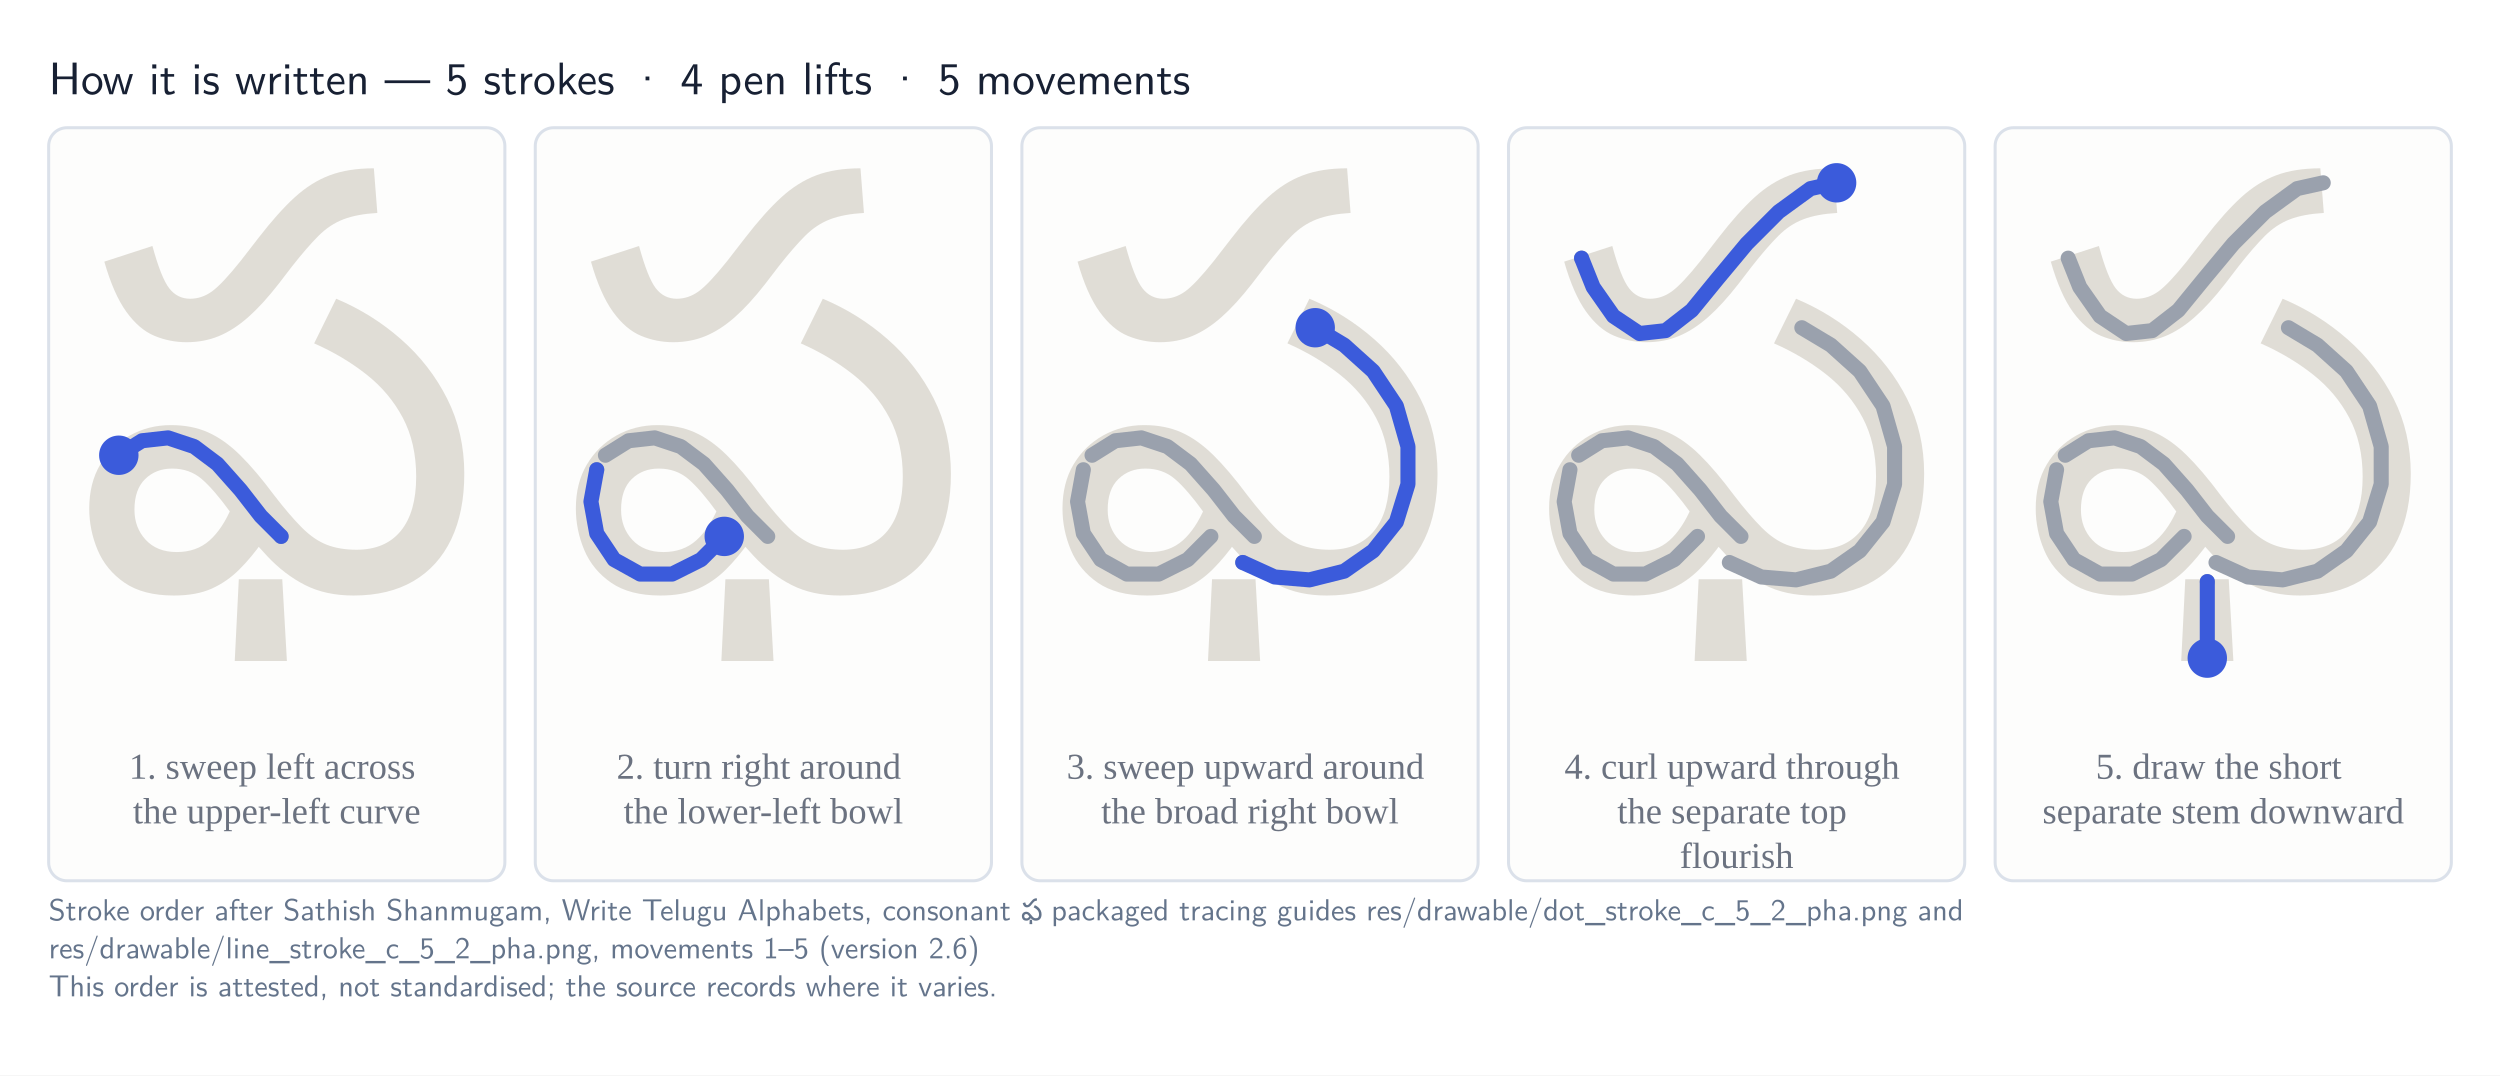
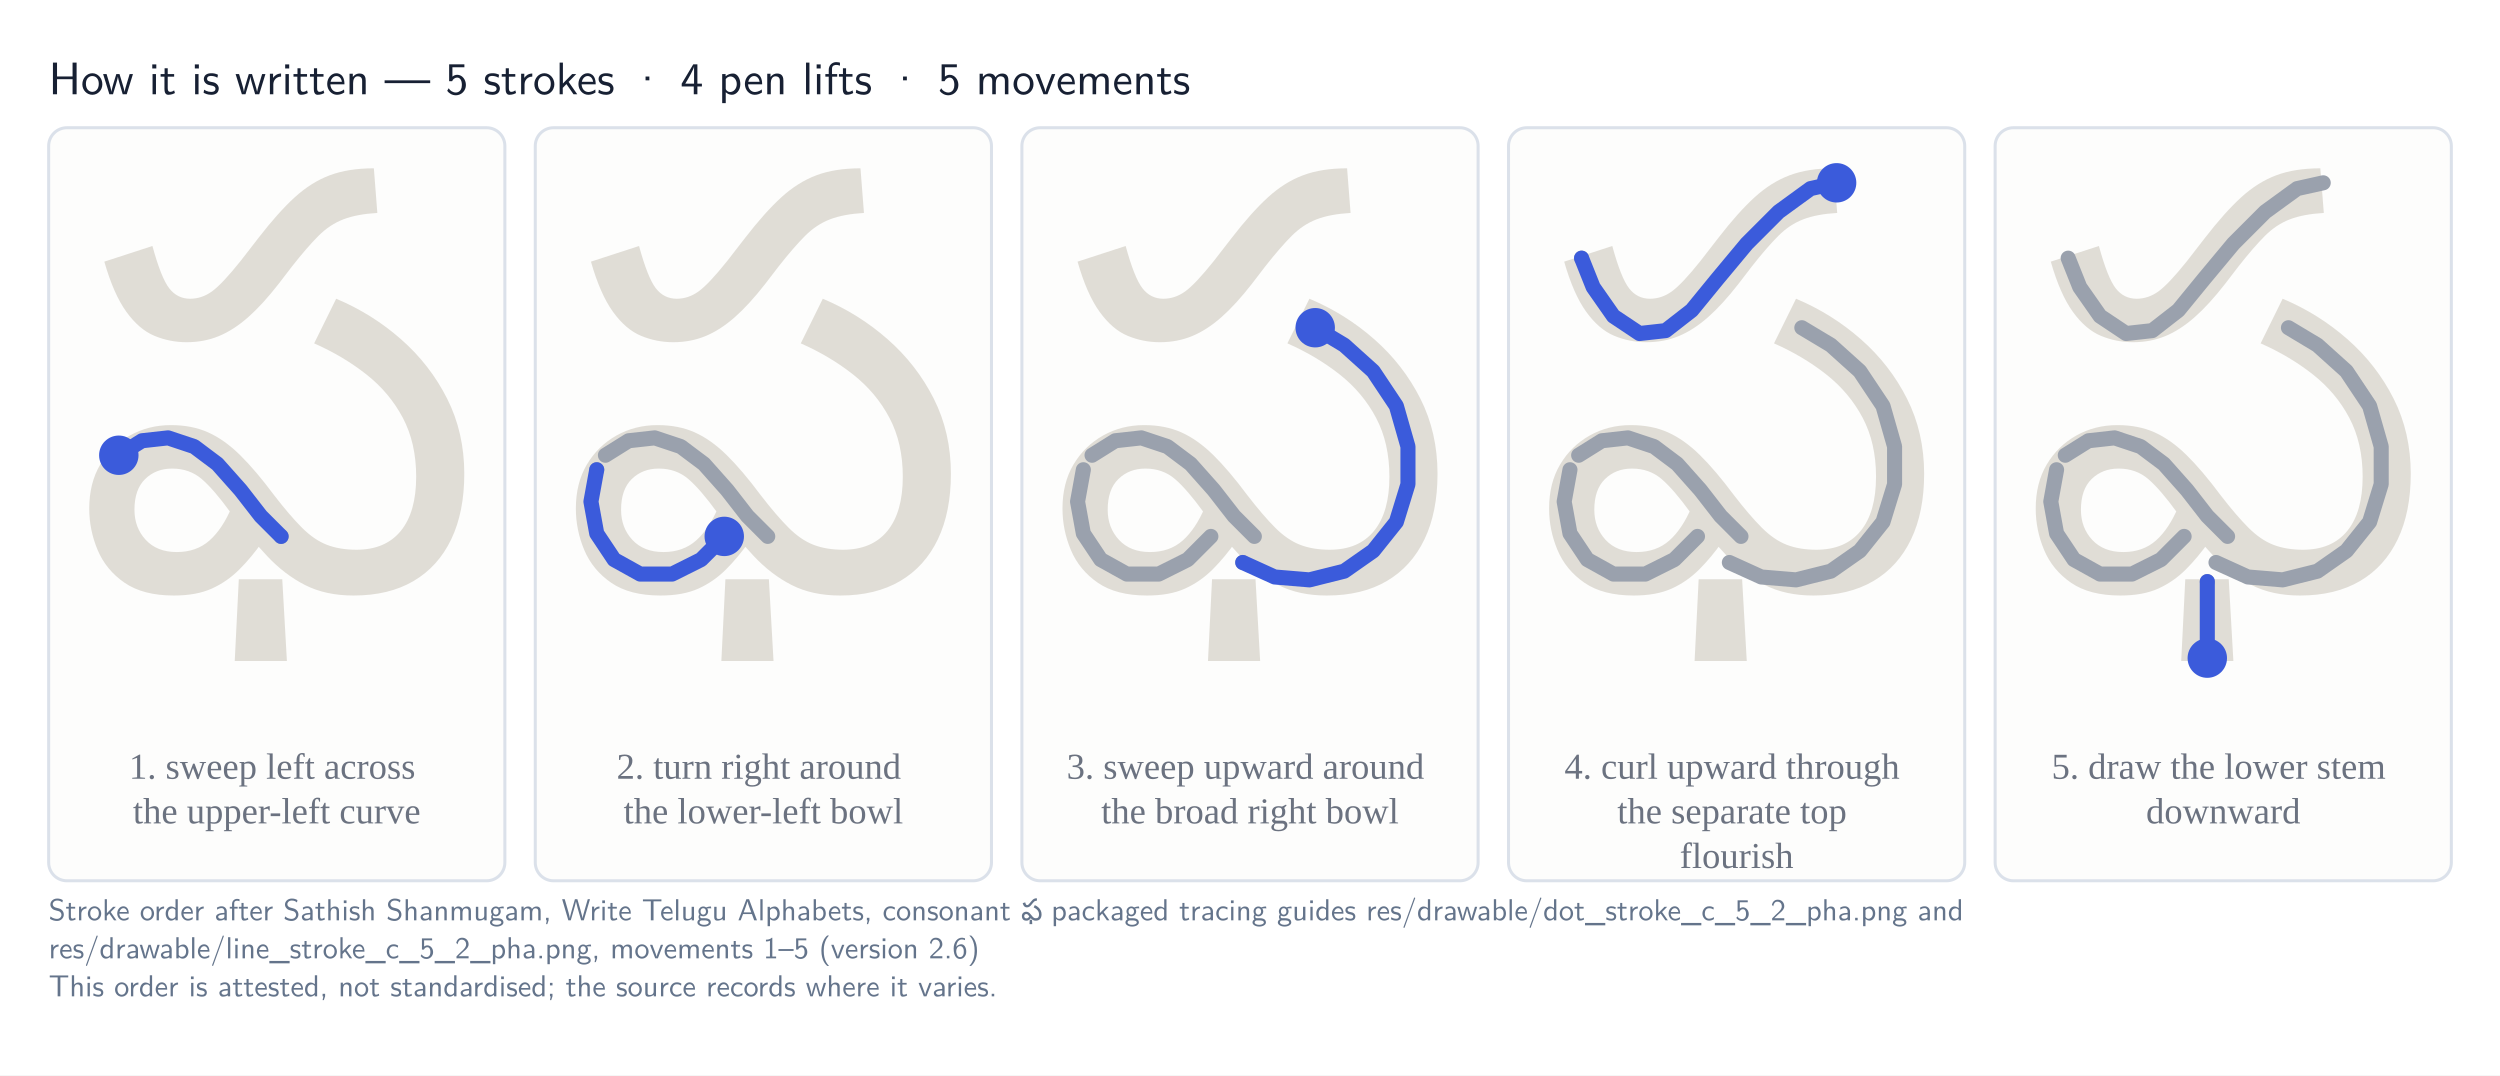
<svg xmlns="http://www.w3.org/2000/svg" width="822" height="353.6" viewBox="0 0 822 353.6" role="img" aria-label="How to write ఫ: 5 strokes · 4 pen lifts · 5 movements">
  <rect x="0" y="0" width="822" height="353.6" fill="#ffffff" />
  <text x="16" y="31" font-family="Latin Modern Sans, sans-serif" font-size="15" fill="#172033">How it is written — 5 strokes · 4 pen lifts · 5 movements</text>
  <rect x="16" y="42" width="150" height="247.6" rx="6" fill="#fdfdfc" stroke="#dbe1ea" stroke-width="1" />
  <svg x="16" y="42" width="150" height="247.6" viewBox="-41 -795 787 1299.1" preserveAspectRatio="xMidYMid meet" overflow="hidden">
    <g transform="scale(1,-1)">
      <path class="ductus__glyph" d="M485 -12Q437 -12 401.5 6Q366 24 336 56Q306 88 273 131Q244 171 223 189Q202 207 172 207Q144 207 125.5 189Q107 171 107 136Q107 105 126.5 84Q146 63 180 63Q214 63 236.5 83Q259 103 275 141L328 81Q309 54 288 33Q267 12 240.5 0Q214 -12 175 -12Q122 -12 90 10Q58 32 43.5 66.5Q29 101 29 138Q29 182 48 214Q67 246 99 264Q131 282 170 282Q206 282 234 269.5Q262 257 289 230.5Q316 204 348 161Q375 126 396 105Q417 84 439 75.5Q461 67 490 67Q540 67 566.5 99.5Q593 132 593 193Q593 251 570 294.5Q547 338 507 369.5Q467 401 417 423L455 500Q517 474 567 430Q617 386 646.5 327.5Q676 269 676 198Q676 132 653.5 85Q631 38 588.5 13Q546 -12 485 -12ZM280 -125L287 16L362 16L370 -125L280 -125ZM197 425Q168 425 141.5 436Q115 447 93 477.5Q71 508 55 564L138 591Q153 536 167 518Q181 500 203 500Q223 500 240.5 512.5Q258 525 290 565L321 605Q355 649 383.5 675Q412 701 444 713Q476 725 520 725L526 648Q491 646 467.5 637Q444 628 424.5 608.5Q405 589 379 556L356 526Q328 490 303 468Q278 446 252.5 435.5Q227 425 197 425Z" fill="#e0ddd6" fill-rule="nonzero" />
      <path class="ductus__done" d="M360 90 L360 90" fill="none" stroke="#9aa1ad" stroke-width="26" stroke-linecap="round" stroke-linejoin="round" />
      <path class="ductus__pen" d="M360 90 L325 125 L290 170 L250 215 L210 245 L165 260 L120 255 L80 230" fill="none" stroke="#3b5bdb" stroke-width="26" stroke-linecap="round" stroke-linejoin="round" />
      <circle class="ductus__tip" cx="80" cy="230" r="34" fill="#3b5bdb" />
    </g>
    <text class="ductus__caption" x="352.5" y="328.1" text-anchor="middle" font-size="63.1" fill="#6b7280">
      <tspan x="352.5" y="328.1">1. sweep left across</tspan>
      <tspan x="352.5" y="405.1">the upper-left curve</tspan>
    </text>
  </svg>
  <rect x="176" y="42" width="150" height="247.6" rx="6" fill="#fdfdfc" stroke="#dbe1ea" stroke-width="1" />
  <svg x="176" y="42" width="150" height="247.6" viewBox="-41 -795 787 1299.1" preserveAspectRatio="xMidYMid meet" overflow="hidden">
    <g transform="scale(1,-1)">
      <path class="ductus__glyph" d="M485 -12Q437 -12 401.5 6Q366 24 336 56Q306 88 273 131Q244 171 223 189Q202 207 172 207Q144 207 125.5 189Q107 171 107 136Q107 105 126.5 84Q146 63 180 63Q214 63 236.5 83Q259 103 275 141L328 81Q309 54 288 33Q267 12 240.5 0Q214 -12 175 -12Q122 -12 90 10Q58 32 43.5 66.5Q29 101 29 138Q29 182 48 214Q67 246 99 264Q131 282 170 282Q206 282 234 269.5Q262 257 289 230.5Q316 204 348 161Q375 126 396 105Q417 84 439 75.5Q461 67 490 67Q540 67 566.5 99.5Q593 132 593 193Q593 251 570 294.5Q547 338 507 369.5Q467 401 417 423L455 500Q517 474 567 430Q617 386 646.5 327.5Q676 269 676 198Q676 132 653.5 85Q631 38 588.5 13Q546 -12 485 -12ZM280 -125L287 16L362 16L370 -125L280 -125ZM197 425Q168 425 141.5 436Q115 447 93 477.5Q71 508 55 564L138 591Q153 536 167 518Q181 500 203 500Q223 500 240.5 512.5Q258 525 290 565L321 605Q355 649 383.5 675Q412 701 444 713Q476 725 520 725L526 648Q491 646 467.5 637Q444 628 424.5 608.5Q405 589 379 556L356 526Q328 490 303 468Q278 446 252.5 435.5Q227 425 197 425Z" fill="#e0ddd6" fill-rule="nonzero" />
      <path class="ductus__done" d="M360 90 L325 125 L290 170 L250 215 L210 245 L165 260 L120 255 L80 230" fill="none" stroke="#9aa1ad" stroke-width="26" stroke-linecap="round" stroke-linejoin="round" />
      <path class="ductus__done" d="M65 205 L65 205" fill="none" stroke="#9aa1ad" stroke-width="26" stroke-linecap="round" stroke-linejoin="round" />
      <path class="ductus__pen" d="M65 205 L55 150 L65 95 L95 50 L140 25 L195 25 L245 50 L285 90" fill="none" stroke="#3b5bdb" stroke-width="26" stroke-linecap="round" stroke-linejoin="round" />
      <circle class="ductus__tip" cx="285" cy="90" r="34" fill="#3b5bdb" />
    </g>
    <text class="ductus__caption" x="352.5" y="328.1" text-anchor="middle" font-size="63.1" fill="#6b7280">
      <tspan x="352.5" y="328.1">2. turn right around</tspan>
      <tspan x="352.5" y="405.1">the lower-left bowl</tspan>
    </text>
  </svg>
  <rect x="336" y="42" width="150" height="247.6" rx="6" fill="#fdfdfc" stroke="#dbe1ea" stroke-width="1" />
  <svg x="336" y="42" width="150" height="247.6" viewBox="-41 -795 787 1299.1" preserveAspectRatio="xMidYMid meet" overflow="hidden">
    <g transform="scale(1,-1)">
      <path class="ductus__glyph" d="M485 -12Q437 -12 401.5 6Q366 24 336 56Q306 88 273 131Q244 171 223 189Q202 207 172 207Q144 207 125.5 189Q107 171 107 136Q107 105 126.5 84Q146 63 180 63Q214 63 236.5 83Q259 103 275 141L328 81Q309 54 288 33Q267 12 240.5 0Q214 -12 175 -12Q122 -12 90 10Q58 32 43.5 66.5Q29 101 29 138Q29 182 48 214Q67 246 99 264Q131 282 170 282Q206 282 234 269.5Q262 257 289 230.5Q316 204 348 161Q375 126 396 105Q417 84 439 75.5Q461 67 490 67Q540 67 566.5 99.5Q593 132 593 193Q593 251 570 294.5Q547 338 507 369.5Q467 401 417 423L455 500Q517 474 567 430Q617 386 646.5 327.5Q676 269 676 198Q676 132 653.5 85Q631 38 588.5 13Q546 -12 485 -12ZM280 -125L287 16L362 16L370 -125L280 -125ZM197 425Q168 425 141.5 436Q115 447 93 477.5Q71 508 55 564L138 591Q153 536 167 518Q181 500 203 500Q223 500 240.5 512.5Q258 525 290 565L321 605Q355 649 383.5 675Q412 701 444 713Q476 725 520 725L526 648Q491 646 467.5 637Q444 628 424.5 608.5Q405 589 379 556L356 526Q328 490 303 468Q278 446 252.5 435.5Q227 425 197 425Z" fill="#e0ddd6" fill-rule="nonzero" />
      <path class="ductus__done" d="M360 90 L325 125 L290 170 L250 215 L210 245 L165 260 L120 255 L80 230" fill="none" stroke="#9aa1ad" stroke-width="26" stroke-linecap="round" stroke-linejoin="round" />
      <path class="ductus__done" d="M65 205 L55 150 L65 95 L95 50 L140 25 L195 25 L245 50 L285 90" fill="none" stroke="#9aa1ad" stroke-width="26" stroke-linecap="round" stroke-linejoin="round" />
      <path class="ductus__done" d="M340 45 L340 45" fill="none" stroke="#9aa1ad" stroke-width="26" stroke-linecap="round" stroke-linejoin="round" />
      <path class="ductus__pen" d="M340 45 L395 20 L455 15 L515 30 L565 65 L605 115 L625 180 L625 245 L605 315 L565 375 L515 420 L465 450" fill="none" stroke="#3b5bdb" stroke-width="26" stroke-linecap="round" stroke-linejoin="round" />
      <circle class="ductus__tip" cx="465" cy="450" r="34" fill="#3b5bdb" />
    </g>
    <text class="ductus__caption" x="352.5" y="328.1" text-anchor="middle" font-size="63.1" fill="#6b7280">
      <tspan x="352.5" y="328.1">3. sweep upward around</tspan>
      <tspan x="352.5" y="405.1">the broad right bowl</tspan>
    </text>
  </svg>
  <rect x="496" y="42" width="150" height="247.6" rx="6" fill="#fdfdfc" stroke="#dbe1ea" stroke-width="1" />
  <svg x="496" y="42" width="150" height="247.6" viewBox="-41 -795 787 1299.1" preserveAspectRatio="xMidYMid meet" overflow="hidden">
    <g transform="scale(1,-1)">
      <path class="ductus__glyph" d="M485 -12Q437 -12 401.5 6Q366 24 336 56Q306 88 273 131Q244 171 223 189Q202 207 172 207Q144 207 125.5 189Q107 171 107 136Q107 105 126.5 84Q146 63 180 63Q214 63 236.5 83Q259 103 275 141L328 81Q309 54 288 33Q267 12 240.5 0Q214 -12 175 -12Q122 -12 90 10Q58 32 43.5 66.5Q29 101 29 138Q29 182 48 214Q67 246 99 264Q131 282 170 282Q206 282 234 269.5Q262 257 289 230.5Q316 204 348 161Q375 126 396 105Q417 84 439 75.5Q461 67 490 67Q540 67 566.5 99.5Q593 132 593 193Q593 251 570 294.5Q547 338 507 369.5Q467 401 417 423L455 500Q517 474 567 430Q617 386 646.5 327.5Q676 269 676 198Q676 132 653.5 85Q631 38 588.5 13Q546 -12 485 -12ZM280 -125L287 16L362 16L370 -125L280 -125ZM197 425Q168 425 141.5 436Q115 447 93 477.5Q71 508 55 564L138 591Q153 536 167 518Q181 500 203 500Q223 500 240.5 512.5Q258 525 290 565L321 605Q355 649 383.5 675Q412 701 444 713Q476 725 520 725L526 648Q491 646 467.5 637Q444 628 424.5 608.5Q405 589 379 556L356 526Q328 490 303 468Q278 446 252.5 435.5Q227 425 197 425Z" fill="#e0ddd6" fill-rule="nonzero" />
      <path class="ductus__done" d="M360 90 L325 125 L290 170 L250 215 L210 245 L165 260 L120 255 L80 230" fill="none" stroke="#9aa1ad" stroke-width="26" stroke-linecap="round" stroke-linejoin="round" />
      <path class="ductus__done" d="M65 205 L55 150 L65 95 L95 50 L140 25 L195 25 L245 50 L285 90" fill="none" stroke="#9aa1ad" stroke-width="26" stroke-linecap="round" stroke-linejoin="round" />
      <path class="ductus__done" d="M340 45 L395 20 L455 15 L515 30 L565 65 L605 115 L625 180 L625 245 L605 315 L565 375 L515 420 L465 450" fill="none" stroke="#9aa1ad" stroke-width="26" stroke-linecap="round" stroke-linejoin="round" />
      <path class="ductus__done" d="M85 570 L85 570" fill="none" stroke="#9aa1ad" stroke-width="26" stroke-linecap="round" stroke-linejoin="round" />
      <path class="ductus__pen" d="M85 570 L105 520 L140 470 L185 440 L230 445 L275 480 L320 535 L370 595 L425 650 L480 690 L525 700" fill="none" stroke="#3b5bdb" stroke-width="26" stroke-linecap="round" stroke-linejoin="round" />
      <circle class="ductus__tip" cx="525" cy="700" r="34" fill="#3b5bdb" />
    </g>
    <text class="ductus__caption" x="352.5" y="328.1" text-anchor="middle" font-size="63.1" fill="#6b7280">
      <tspan x="352.5" y="328.1">4. curl upward through</tspan>
      <tspan x="352.5" y="405.1">the separate top</tspan>
      <tspan x="352.5" y="482.1">flourish</tspan>
    </text>
  </svg>
  <rect x="656" y="42" width="150" height="247.6" rx="6" fill="#fdfdfc" stroke="#dbe1ea" stroke-width="1" />
  <svg x="656" y="42" width="150" height="247.6" viewBox="-41 -795 787 1299.1" preserveAspectRatio="xMidYMid meet" overflow="hidden">
    <g transform="scale(1,-1)">
      <path class="ductus__glyph" d="M485 -12Q437 -12 401.5 6Q366 24 336 56Q306 88 273 131Q244 171 223 189Q202 207 172 207Q144 207 125.5 189Q107 171 107 136Q107 105 126.5 84Q146 63 180 63Q214 63 236.5 83Q259 103 275 141L328 81Q309 54 288 33Q267 12 240.5 0Q214 -12 175 -12Q122 -12 90 10Q58 32 43.5 66.5Q29 101 29 138Q29 182 48 214Q67 246 99 264Q131 282 170 282Q206 282 234 269.5Q262 257 289 230.5Q316 204 348 161Q375 126 396 105Q417 84 439 75.5Q461 67 490 67Q540 67 566.5 99.5Q593 132 593 193Q593 251 570 294.5Q547 338 507 369.5Q467 401 417 423L455 500Q517 474 567 430Q617 386 646.5 327.5Q676 269 676 198Q676 132 653.5 85Q631 38 588.5 13Q546 -12 485 -12ZM280 -125L287 16L362 16L370 -125L280 -125ZM197 425Q168 425 141.5 436Q115 447 93 477.5Q71 508 55 564L138 591Q153 536 167 518Q181 500 203 500Q223 500 240.5 512.5Q258 525 290 565L321 605Q355 649 383.5 675Q412 701 444 713Q476 725 520 725L526 648Q491 646 467.5 637Q444 628 424.5 608.5Q405 589 379 556L356 526Q328 490 303 468Q278 446 252.5 435.5Q227 425 197 425Z" fill="#e0ddd6" fill-rule="nonzero" />
      <path class="ductus__done" d="M360 90 L325 125 L290 170 L250 215 L210 245 L165 260 L120 255 L80 230" fill="none" stroke="#9aa1ad" stroke-width="26" stroke-linecap="round" stroke-linejoin="round" />
      <path class="ductus__done" d="M65 205 L55 150 L65 95 L95 50 L140 25 L195 25 L245 50 L285 90" fill="none" stroke="#9aa1ad" stroke-width="26" stroke-linecap="round" stroke-linejoin="round" />
      <path class="ductus__done" d="M340 45 L395 20 L455 15 L515 30 L565 65 L605 115 L625 180 L625 245 L605 315 L565 375 L515 420 L465 450" fill="none" stroke="#9aa1ad" stroke-width="26" stroke-linecap="round" stroke-linejoin="round" />
      <path class="ductus__done" d="M85 570 L105 520 L140 470 L185 440 L230 445 L275 480 L320 535 L370 595 L425 650 L480 690 L525 700" fill="none" stroke="#9aa1ad" stroke-width="26" stroke-linecap="round" stroke-linejoin="round" />
      <path class="ductus__done" d="M325 12 L325 12" fill="none" stroke="#9aa1ad" stroke-width="26" stroke-linecap="round" stroke-linejoin="round" />
      <path class="ductus__pen" d="M325 12 L325 -32 L325 -78 L325 -120" fill="none" stroke="#3b5bdb" stroke-width="26" stroke-linecap="round" stroke-linejoin="round" />
      <circle class="ductus__tip" cx="325" cy="-120" r="34" fill="#3b5bdb" />
    </g>
    <text class="ductus__caption" x="352.5" y="328.1" text-anchor="middle" font-size="63.1" fill="#6b7280">
-       <tspan x="352.5" y="328.1">5. draw the short</tspan>
-       <tspan x="352.5" y="405.1">separate stem downward</tspan>
+       <tspan x="352.5" y="328.1">5. draw the lower stem</tspan>
+       <tspan x="352.5" y="405.1">downward</tspan>
    </text>
  </svg>
  <text x="16" y="302.6" font-family="Latin Modern Sans, sans-serif" font-size="10" fill="#64748b">Stroke order after Sathish Shanmugam, Write Telugu Alphabets, consonant ఫ packaged tracing guides res/drawable/dot_stroke_c_5_2_pha.png and</text>
  <text x="16" y="315.1" font-family="Latin Modern Sans, sans-serif" font-size="10" fill="#64748b">res/drawable/line_stroke_c_5_2_pha.png, movements 1–5 (version 2.6)</text>
  <text x="16" y="327.6" font-family="Latin Modern Sans, sans-serif" font-size="10" fill="#64748b">This order is attested, not standardised; the source records where it varies.</text>
</svg>
